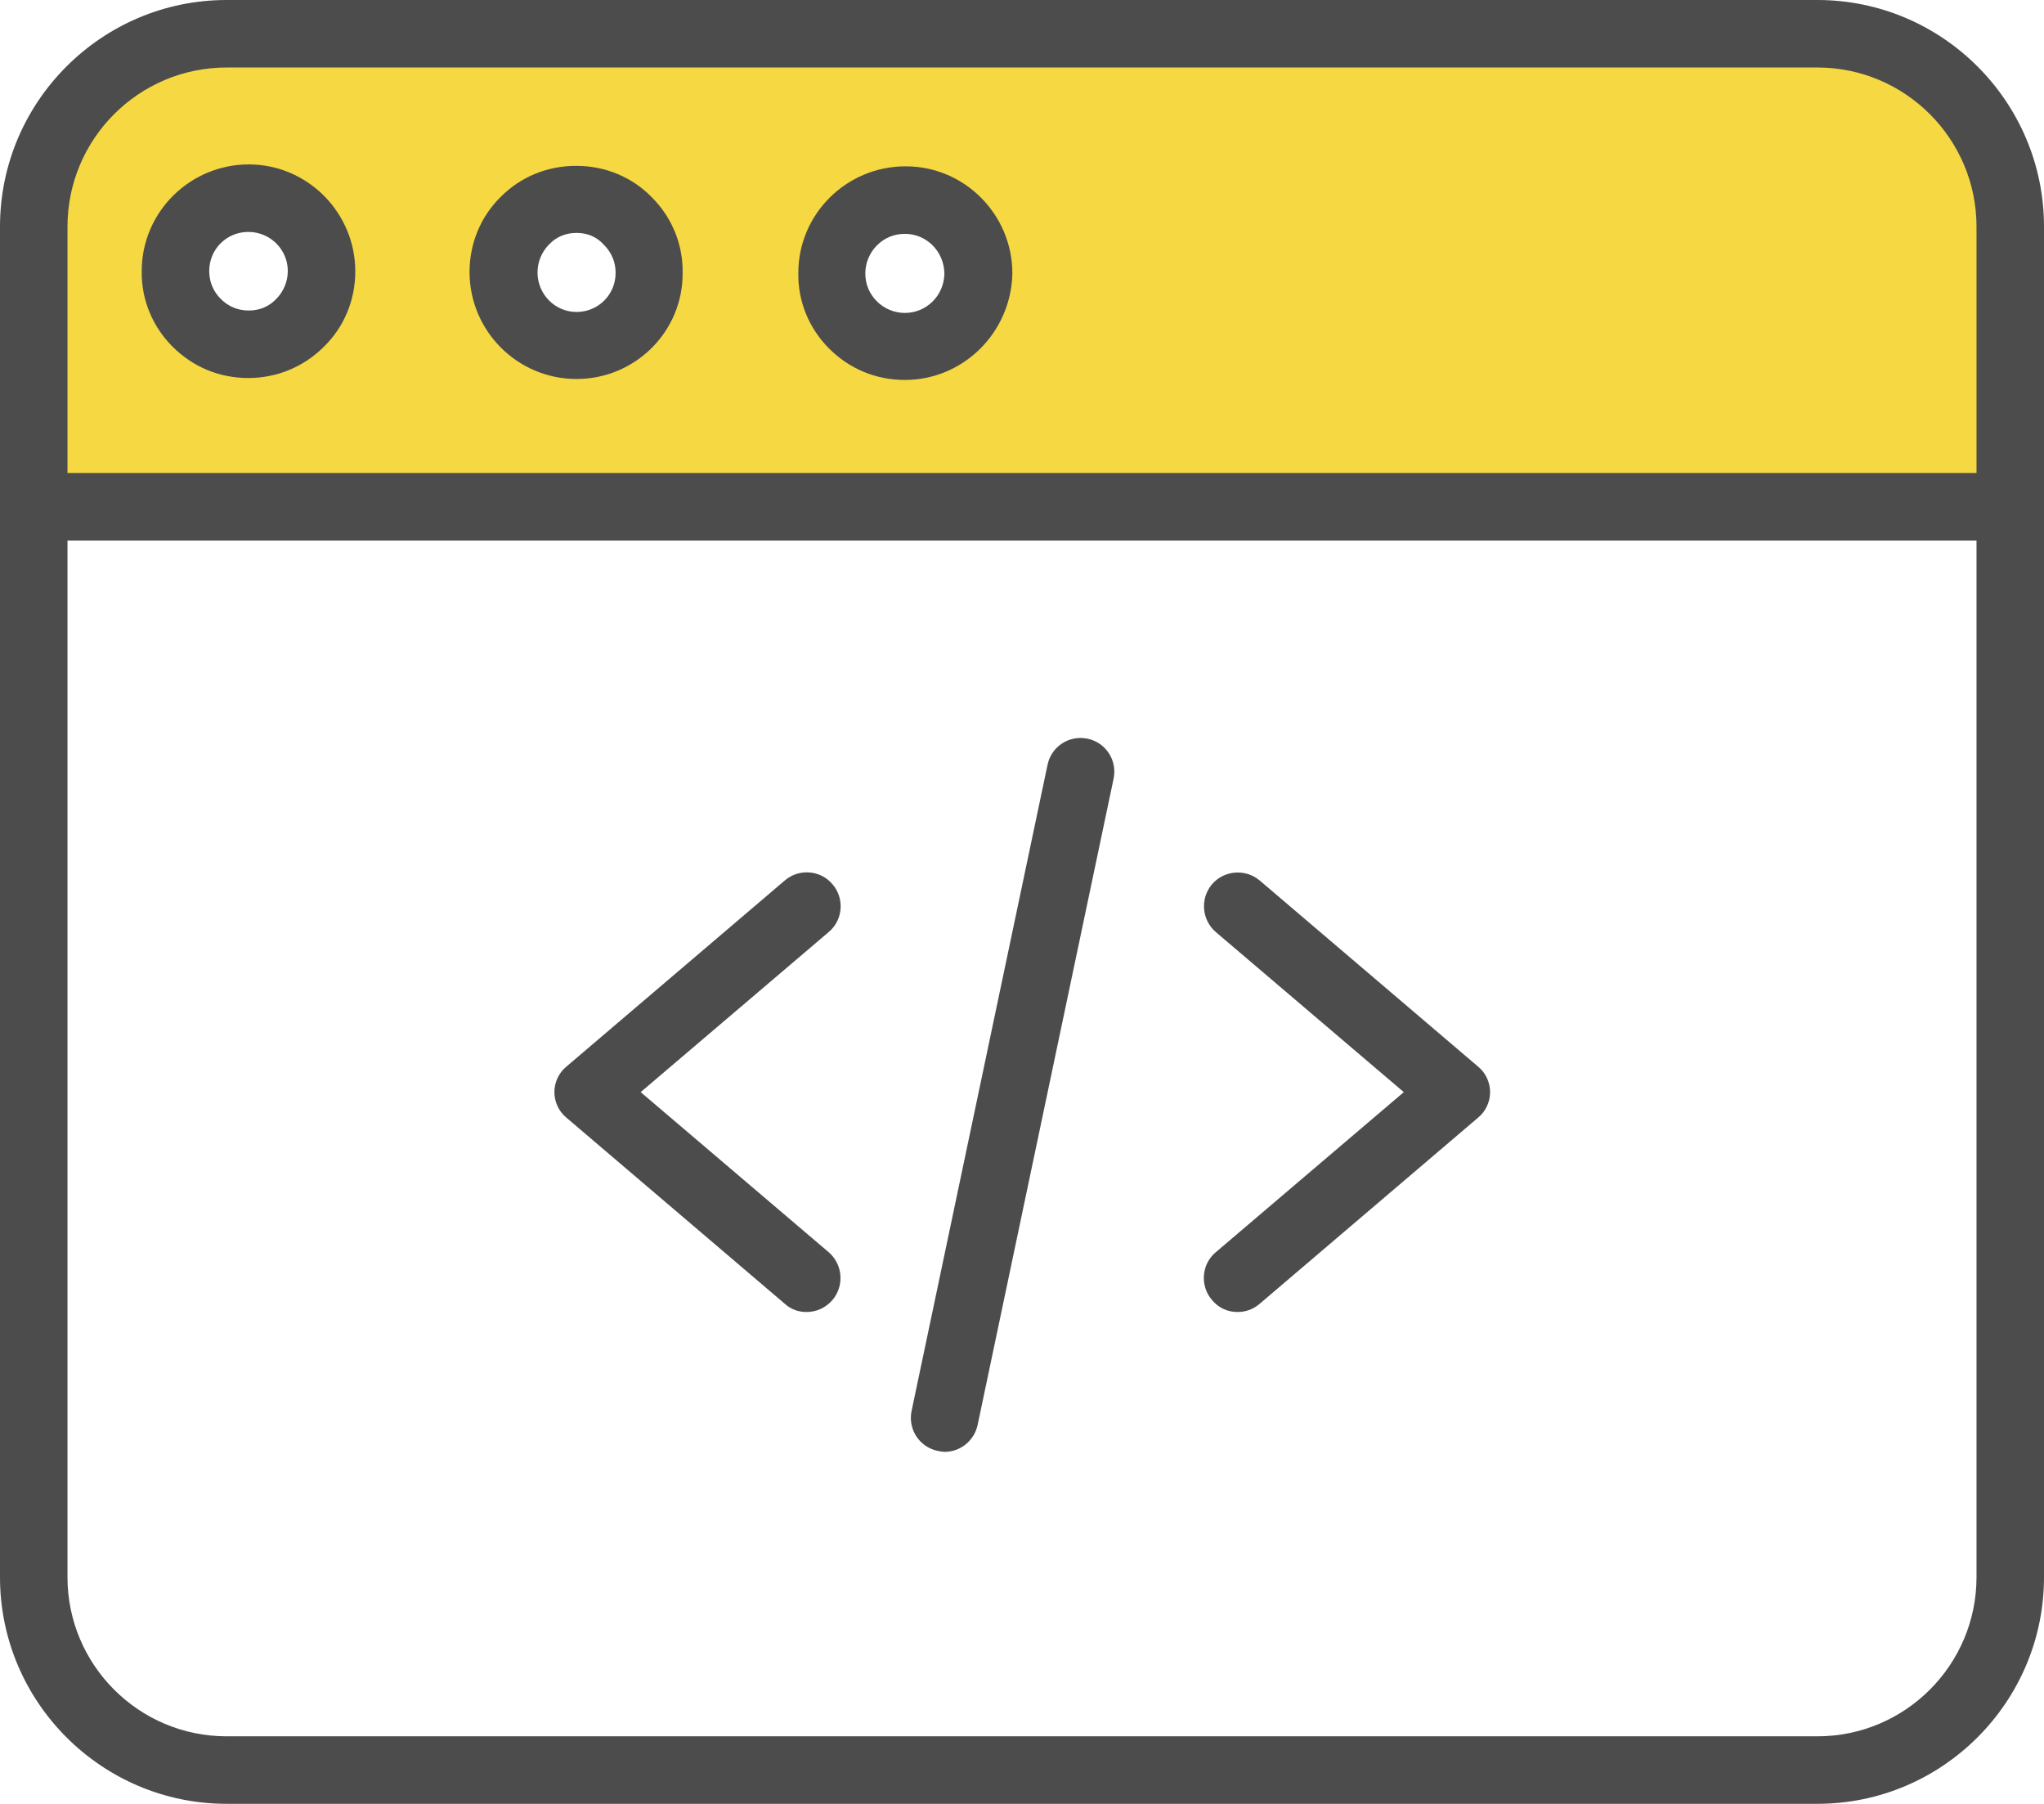
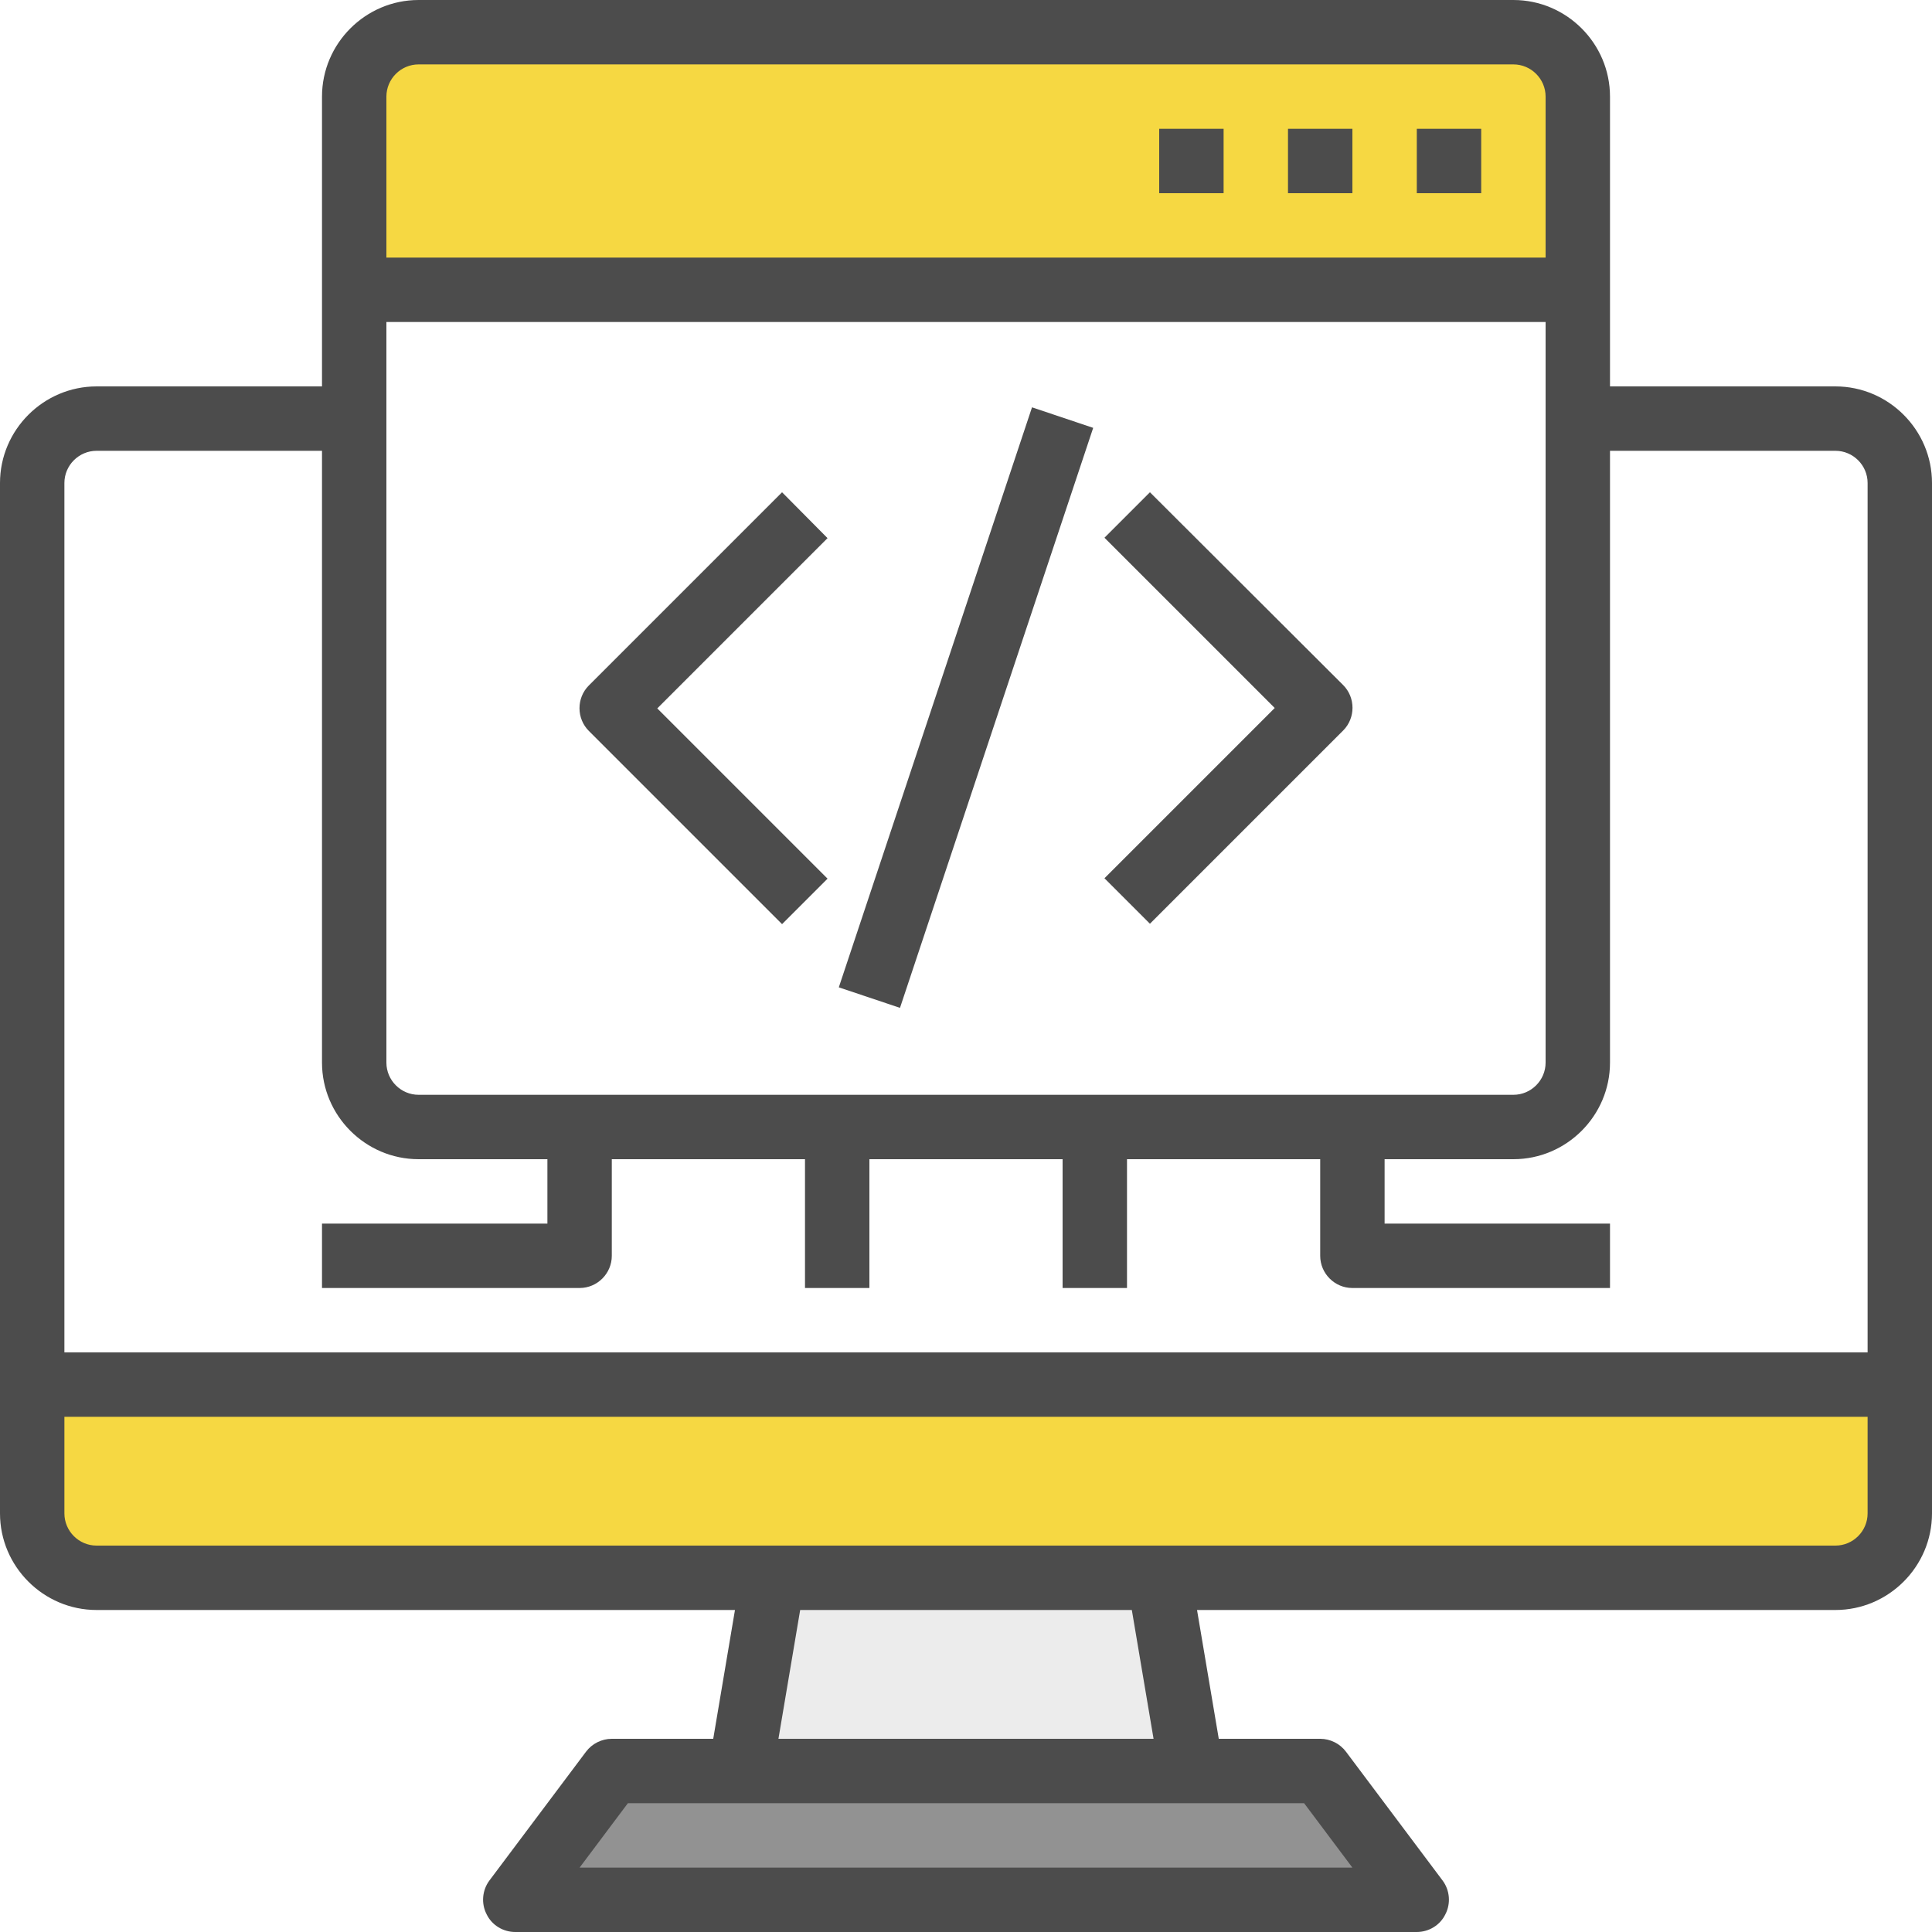
- <svg xmlns="http://www.w3.org/2000/svg" version="1.1" id="Layer_1" x="0px" y="0px" viewBox="0 0 424 374.1" style="enable-background:new 0 0 424 374.1;" xml:space="preserve">
+ <svg xmlns="http://www.w3.org/2000/svg" version="1.1" id="Camada_1" x="0px" y="0px" viewBox="0 0 480 480" style="enable-background:new 0 0 480 480;" xml:space="preserve">
  <style type="text/css">
	.st0{fill:#F6D842;}
- 	.st1{fill:#4C4C4C;}
+ 	.st1{opacity:0;fill:#ECECEC;fill-opacity:0;}
+ 	.st2{fill:#929292;}
+ 	.st3{fill:#ECECEC;}
+ 	.st4{fill:#4C4C4C;}
</style>
-   <path class="st0" d="M417,47v58.1H7V47C7,24.9,24.9,7,47,7h330C399.1,7,417,24.9,417,47z M202.8,56.7c0-8.4-6.7-15.2-15.1-15.2  c-8.4,0-15.2,6.7-15.2,15.1s6.7,15.2,15.1,15.2l0,0C196,71.8,202.8,65.1,202.8,56.7z M134.8,56.5c0-8.4-6.7-15.2-15.1-15.2  s-15.2,6.7-15.2,15.1s6.7,15.2,15.1,15.2l0,0C127.9,71.6,134.7,64.9,134.8,56.5L134.8,56.5z M66.7,56.3c0-8.4-6.7-15.2-15.1-15.2  s-15.2,6.7-15.2,15.1s6.7,15.2,15.1,15.2S66.7,64.7,66.7,56.3L66.7,56.3z" />
-   <g>
-     <path class="st1" d="M167.3,272.1c-1.6,0-3.2-0.5-4.5-1.7l-45.3-38.6c-1.6-1.3-2.5-3.3-2.5-5.3s0.9-4,2.5-5.3l45.3-38.6   c2.9-2.5,7.4-2.2,9.9,0.8c2.5,2.9,2.2,7.4-0.8,9.9l-39,33.2l39,33.2c2.9,2.5,3.3,6.9,0.8,9.9C171.2,271.3,169.3,272.1,167.3,272.1z   " />
-     <path class="st1" d="M256.7,272.1c-2,0-3.9-0.8-5.3-2.5c-2.5-2.9-2.2-7.4,0.8-9.9l39-33.2l-39-33.2c-2.9-2.5-3.3-6.9-0.8-9.9   c2.5-2.9,6.9-3.3,9.9-0.8l45.3,38.6c1.6,1.3,2.5,3.3,2.5,5.3s-0.9,4-2.5,5.3l-45.3,38.6C259.9,271.6,258.3,272.1,256.7,272.1z" />
-     <path class="st1" d="M196,301.1c-0.5,0-1-0.1-1.5-0.2c-3.8-0.8-6.2-4.5-5.4-8.3l28.2-134c0.8-3.8,4.5-6.2,8.3-5.4s6.2,4.5,5.4,8.3   l-28.2,134C202.1,298.8,199.2,301.1,196,301.1z" />
-     <path class="st1" d="M377,374.1H47c-25.9,0-47-21.1-47-47V47C0,21.1,21.1,0,47,0h330c25.9,0,47,21.1,47,47v280.1   C424,353,402.9,374.1,377,374.1z M47,14c-18.2,0-33,14.8-33,33v280.1c0,18.2,14.8,33,33,33h330c18.2,0,33-14.8,33-33V47   c0-18.2-14.8-33-33-33H47z" />
-     <path class="st1" d="M417,112.1H7c-3.9,0-7-3.1-7-7s3.1-7,7-7h410c3.9,0,7,3.1,7,7C424,109,420.9,112.1,417,112.1z" />
-     <path class="st1" d="M119.6,78.6L119.6,78.6c-12.3,0-22.2-10-22.2-22.2c0-5.9,2.3-11.5,6.5-15.6c4.2-4.2,9.7-6.4,15.6-6.4h0.1   c5.9,0,11.5,2.3,15.6,6.5c4.2,4.2,6.5,9.8,6.4,15.7l0,0C141.7,68.7,131.8,78.6,119.6,78.6z M119.6,48.3c-2.2,0-4.2,0.8-5.7,2.4   c-1.5,1.5-2.4,3.6-2.4,5.8c0,4.5,3.6,8.2,8.1,8.2l0,0c4.5,0,8.1-3.6,8.1-8.1c0-2.2-0.8-4.2-2.4-5.8   C123.8,49.1,121.8,48.3,119.6,48.3L119.6,48.3z M134.8,56.5L134.8,56.5L134.8,56.5z" />
-     <path class="st1" d="M51.5,78.4L51.5,78.4c-6,0-11.5-2.3-15.7-6.5s-6.5-9.8-6.4-15.7c0-12.2,10-22.1,22.2-22.1s22.1,10,22.1,22.2   l0,0c0,5.9-2.3,11.5-6.5,15.6C63,76.1,57.4,78.4,51.5,78.4z M51.5,48.1c-4.5,0-8.1,3.6-8.1,8.1c0,2.2,0.8,4.2,2.4,5.8   s3.6,2.4,5.8,2.4l0,0c2.2,0,4.2-0.8,5.7-2.4c1.5-1.5,2.4-3.6,2.4-5.8C59.7,51.8,56.1,48.1,51.5,48.1C51.6,48.1,51.5,48.1,51.5,48.1   z M66.7,56.3L66.7,56.3L66.7,56.3z" />
-     <path class="st1" d="M187.7,78.8C187.6,78.8,187.6,78.8,187.7,78.8c-6,0-11.5-2.3-15.7-6.5s-6.5-9.8-6.4-15.7   c0-12.2,10-22.1,22.2-22.1h0.1c12.2,0,22.1,10,22.1,22.2v0.1C209.7,69,199.8,78.8,187.7,78.8z M187.7,48.5c-2.2,0-4.2,0.8-5.8,2.4   c-1.5,1.5-2.4,3.6-2.4,5.8c0,2.2,0.8,4.2,2.4,5.8c1.5,1.5,3.6,2.4,5.8,2.4l0,0c4.5,0,8.1-3.6,8.2-8.1c0,0,0,0,0-0.1   C195.8,52.1,192.2,48.5,187.7,48.5L187.7,48.5z M202.8,56.7L202.8,56.7L202.8,56.7z" />
-   </g>
+   <path class="st0" d="M472,344v32c0,8.8-7.2,16-16,16H24c-8.8,0-16-7.2-16-16v-32H472z" />
+   <path class="st1" d="M392,72v192c0,8.8-7.2,16-16,16H104c-8.8,0-16-7.2-16-16V72H392z" />
+   <path class="st0" d="M392,24v48H88V24c0-8.8,7.2-16,16-16h272C384.8,8,392,15.2,392,24z" />
+   <path class="st2" d="M328,440l24,32H128l24-32h32h112H328z" />
+   <path class="st3" d="M288,392l8,48H184l8-48H288z" />
+   <path class="st4" d="M456,96h-56V24c0-13.2-10.8-24-24-24H104C90.8,0,80,10.8,80,24v72H24c-13.2,0-24,10.8-24,24v256  c0,13.2,10.8,24,24,24h158.6l-5.4,32H152c-2.5,0-4.9,1.2-6.4,3.2l-24,32c-1.8,2.4-2.1,5.7-0.7,8.4c1.3,2.7,4.1,4.4,7.1,4.4h224  c3,0,5.8-1.7,7.1-4.4c1.4-2.7,1.1-6-0.7-8.4l-24-32c-1.5-2-3.9-3.2-6.4-3.2h-25.2l-5.4-32H456c13.2,0,24-10.8,24-24V120  C480,106.8,469.2,96,456,96z M96,24c0-4.4,3.6-8,8-8h272c4.4,0,8,3.6,8,8v40H96V24z M96,80h288v184c0,4.4-3.6,8-8,8H104  c-4.4,0-8-3.6-8-8V80z M324,448l12,16H144l12-16H324z M193.4,432l5.4-32h82.4l5.4,32H193.4z M464,376c0,4.4-3.6,8-8,8H24  c-4.4,0-8-3.6-8-8v-24h448V376z M464,336H16V120c0-4.4,3.6-8,8-8h56v152c0,13.2,10.8,24,24,24h32v16H80v16h64c4.4,0,8-3.6,8-8v-24  h48v32h16v-32h48v32h16v-32h48v24c0,4.4,3.6,8,8,8h64v-16h-56v-16h32c13.2,0,24-10.8,24-24V112h56c4.4,0,8,3.6,8,8V336z" />
+   <path class="st4" d="M352,32h16v16h-16V32z" />
+   <path class="st4" d="M320,32h16v16h-16V32z" />
+   <path class="st4" d="M288,32h16v16h-16V32z" />
+   <path class="st4" d="M194.3,122.3l-48,48c-3.1,3.1-3.1,8.2,0,11.3l48,48l11.3-11.3L163.3,176l42.3-42.3L194.3,122.3z" />
+   <path class="st4" d="M285.7,122.3l-11.3,11.3l42.3,42.3l-42.3,42.3l11.3,11.3l48-48c3.1-3.1,3.1-8.2,0-11.3L285.7,122.3z" />
+   <path class="st4" d="M208.4,245.3l48-144.1l15.2,5.1l-48,144.1L208.4,245.3z" />
</svg>
